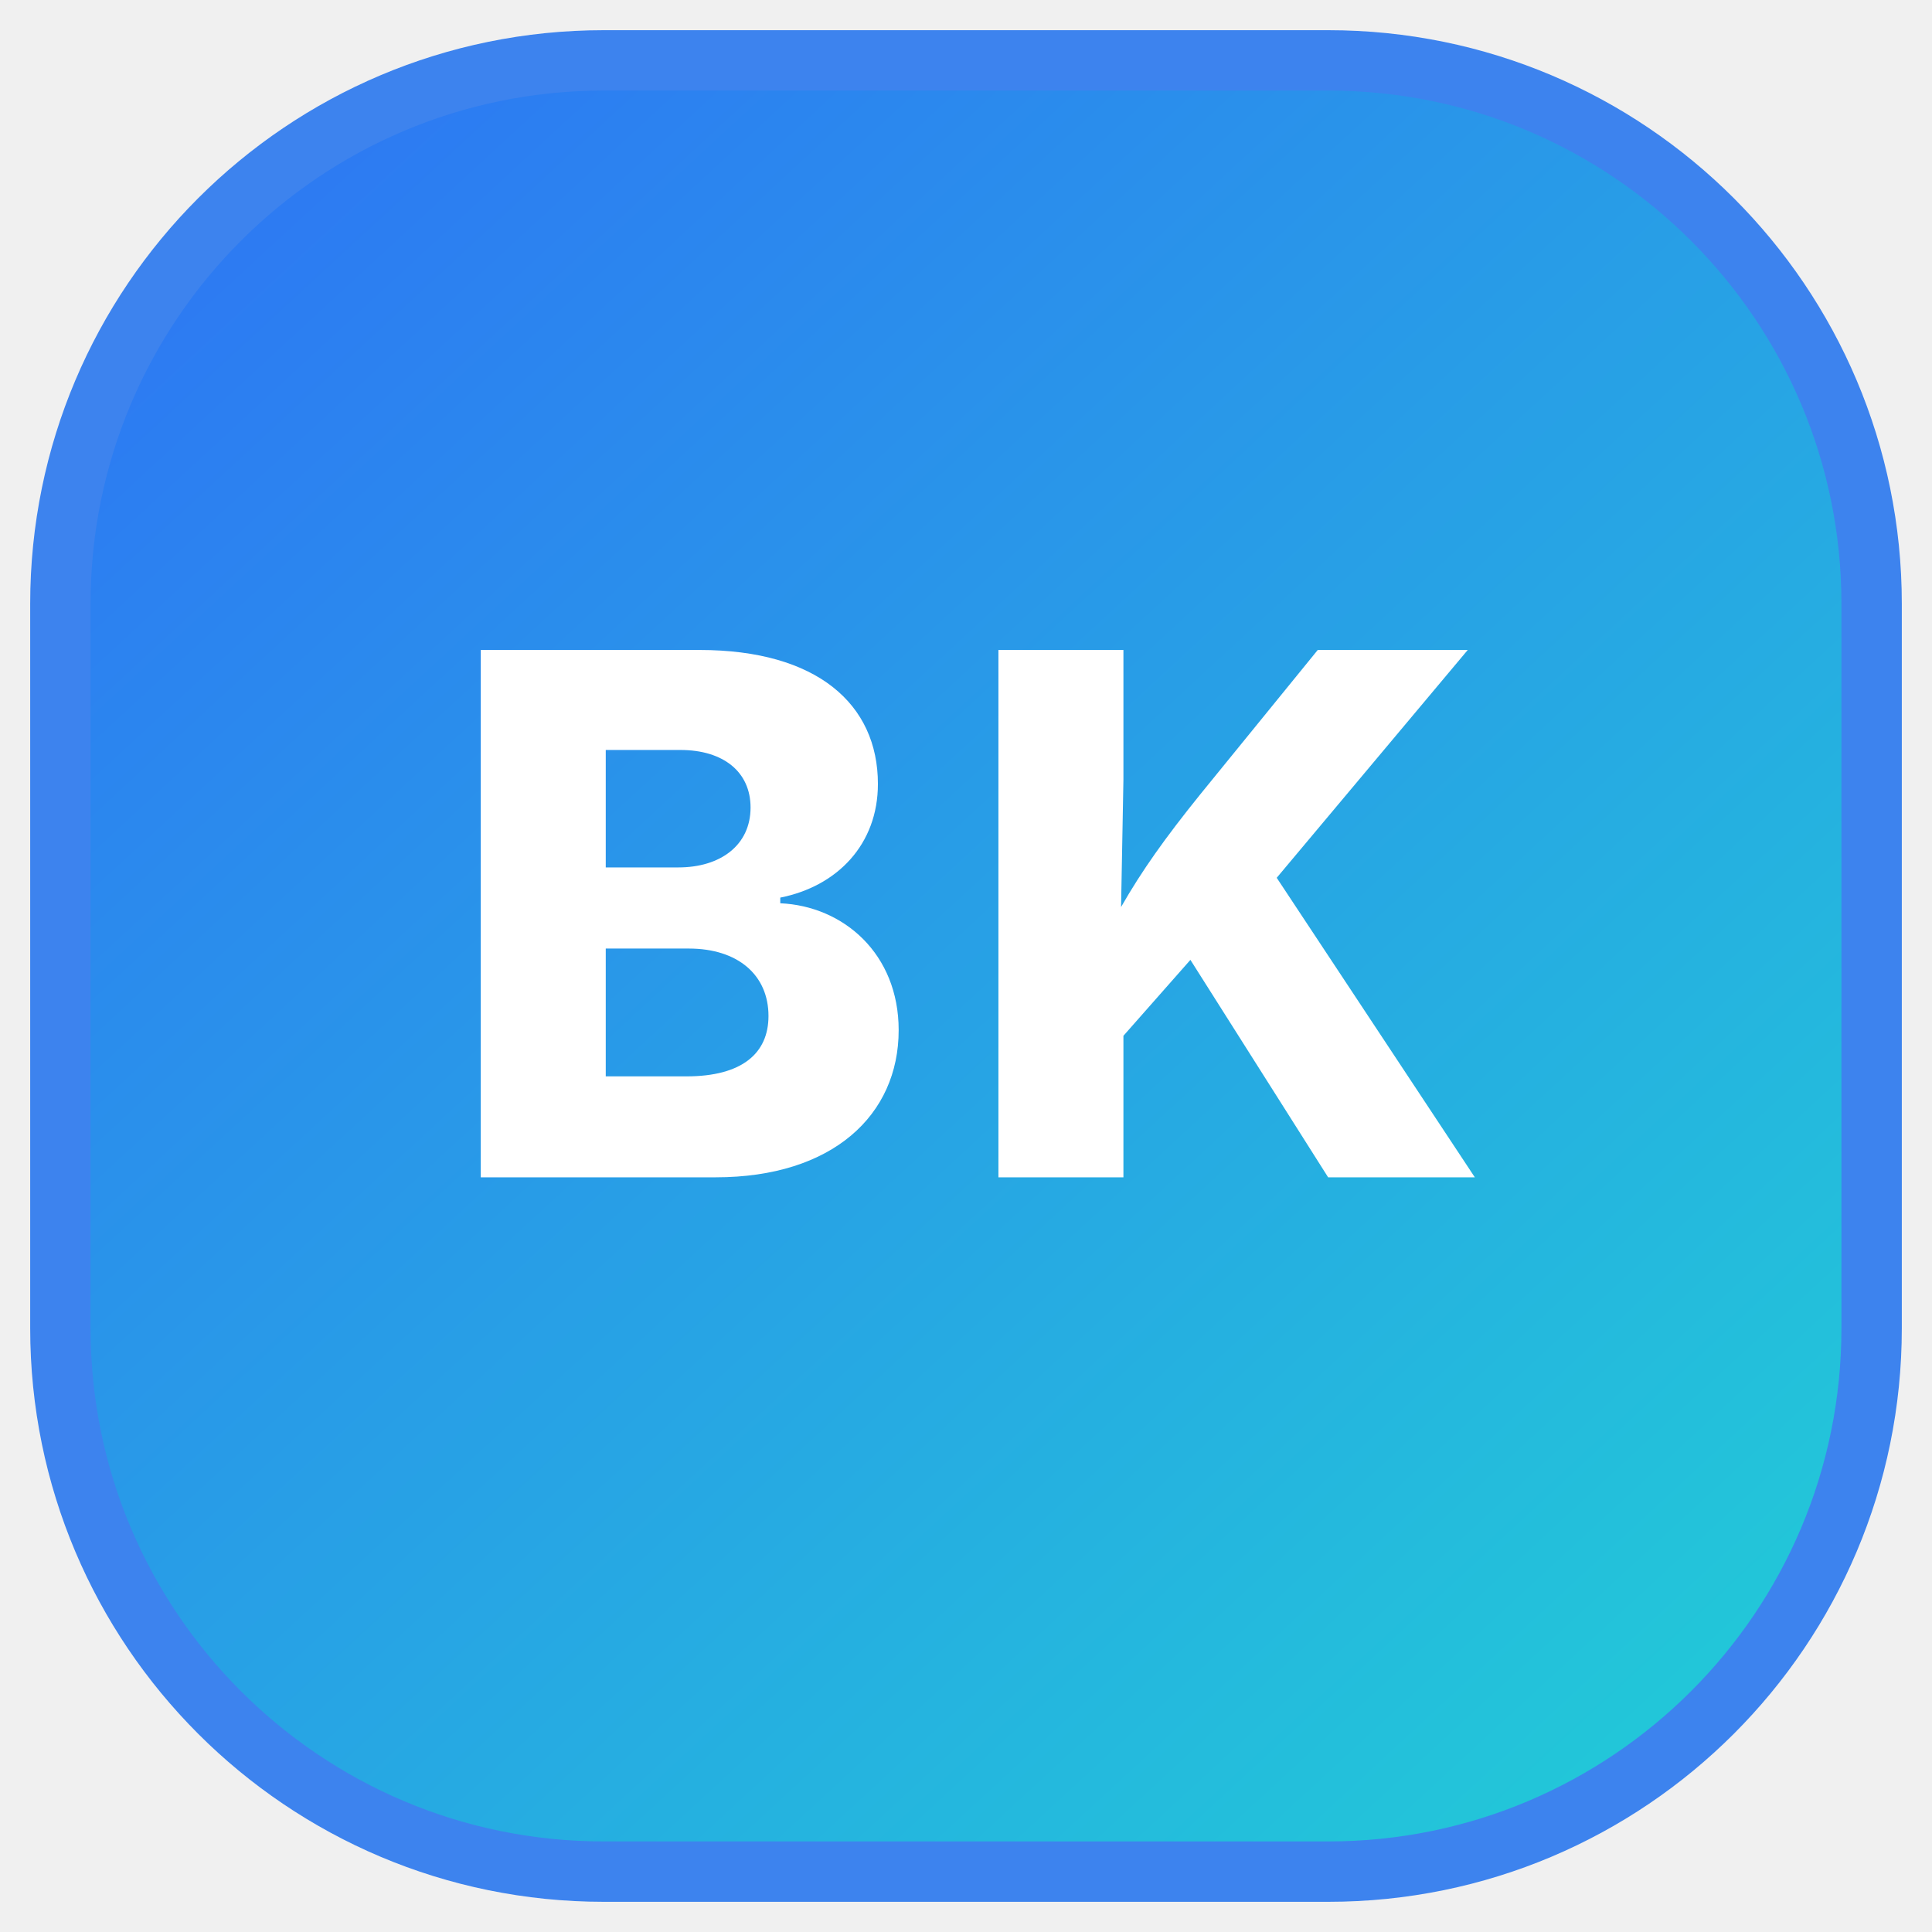
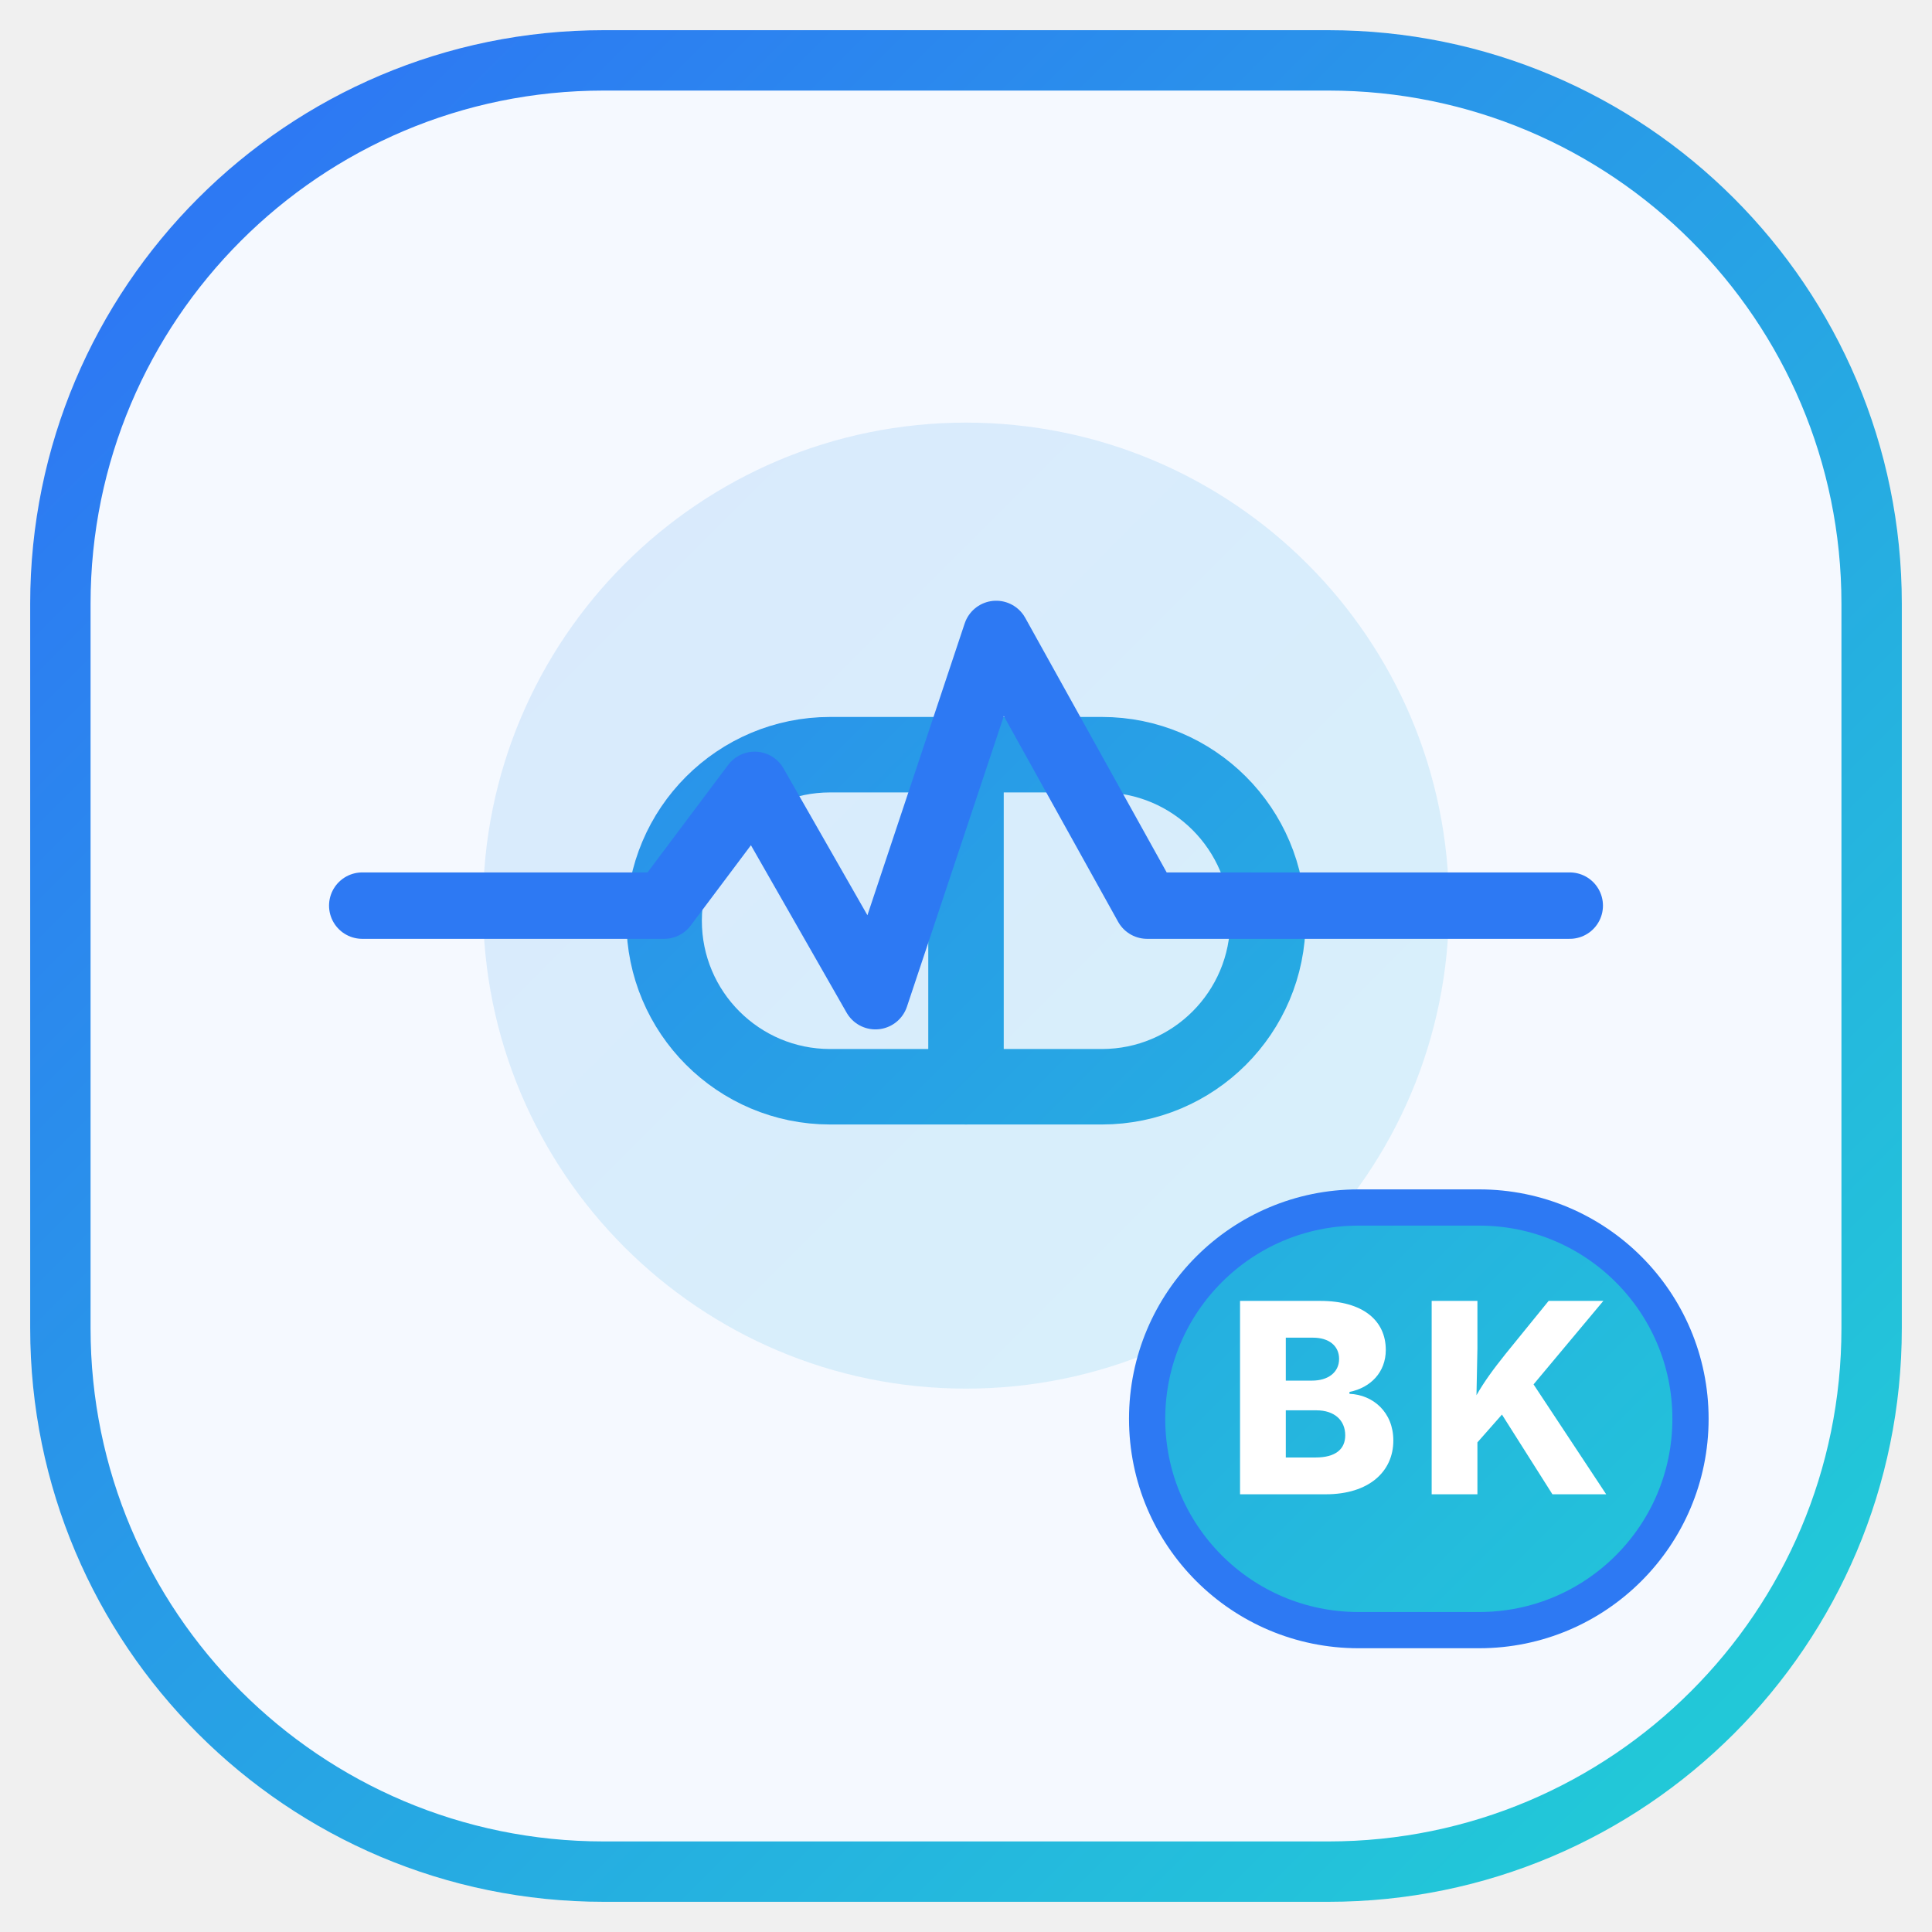
<svg xmlns="http://www.w3.org/2000/svg" viewBox="0 0 64 64" fill="none">
  <defs>
-     <linearGradient id="bkGradient" x1="8" y1="6" x2="56" y2="58" gradientUnits="userSpaceOnUse">
+     <linearGradient id="brandFrame" x1="6" y1="8" x2="56" y2="58" gradientUnits="userSpaceOnUse">
      <stop offset="0" stop-color="#2D79F3" />
      <stop offset="1" stop-color="#22C8D8" />
    </linearGradient>
  </defs>
-   <rect x="2" y="2" width="60" height="60" rx="18" fill="url(#bkGradient)" />
-   <rect x="2" y="2" width="60" height="60" rx="18" stroke="#3D83EE" stroke-width="2" />
-   <text x="32" y="39" fill="#FFFFFF" font-size="24" font-weight="800" text-anchor="middle" font-family="Inter, Arial, sans-serif" letter-spacing="1.2">BK</text>
+   <rect x="2" y="2" width="60" height="60" rx="18" fill="#F5F9FF" />
+   <rect x="2" y="2" width="60" height="60" rx="18" stroke="url(#brandFrame)" stroke-width="2" />
+   <circle cx="32" cy="30" r="16" fill="url(#brandFrame)" opacity="0.14" />
+   <rect x="22" y="25" width="20" height="11" rx="5.5" stroke="url(#brandFrame)" stroke-width="2.5" />
+   <path d="M32 25V36" stroke="url(#brandFrame)" stroke-width="2.5" stroke-linecap="round" />
+   <path d="M12 30H22L25 26L29 33L33 21L38 30H52" stroke="#2D79F3" stroke-width="2.2" stroke-linecap="round" stroke-linejoin="round" />
+   <rect x="38" y="40" width="18" height="14" rx="7" fill="url(#brandFrame)" stroke="#2D79F3" stroke-width="1.2" />
+   <text x="47" y="49.5" fill="#FFFFFF" font-size="8.8" font-weight="800" text-anchor="middle" font-family="Inter, Arial, sans-serif" letter-spacing="0.5">BK</text>
</svg>
